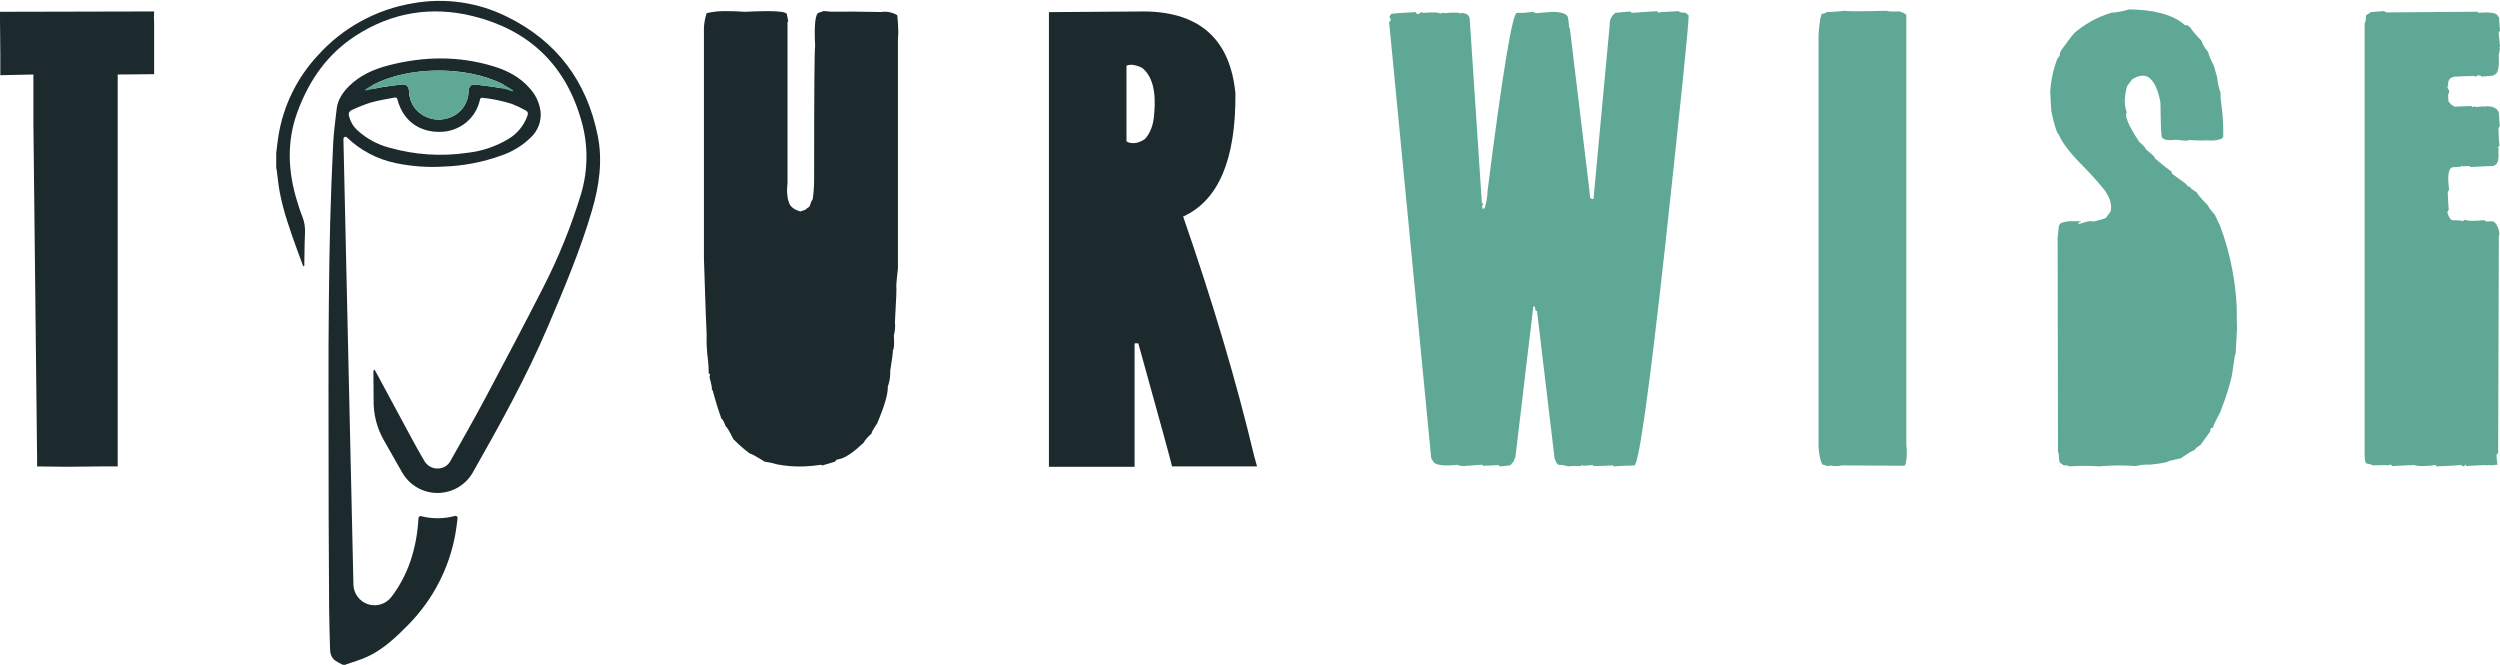
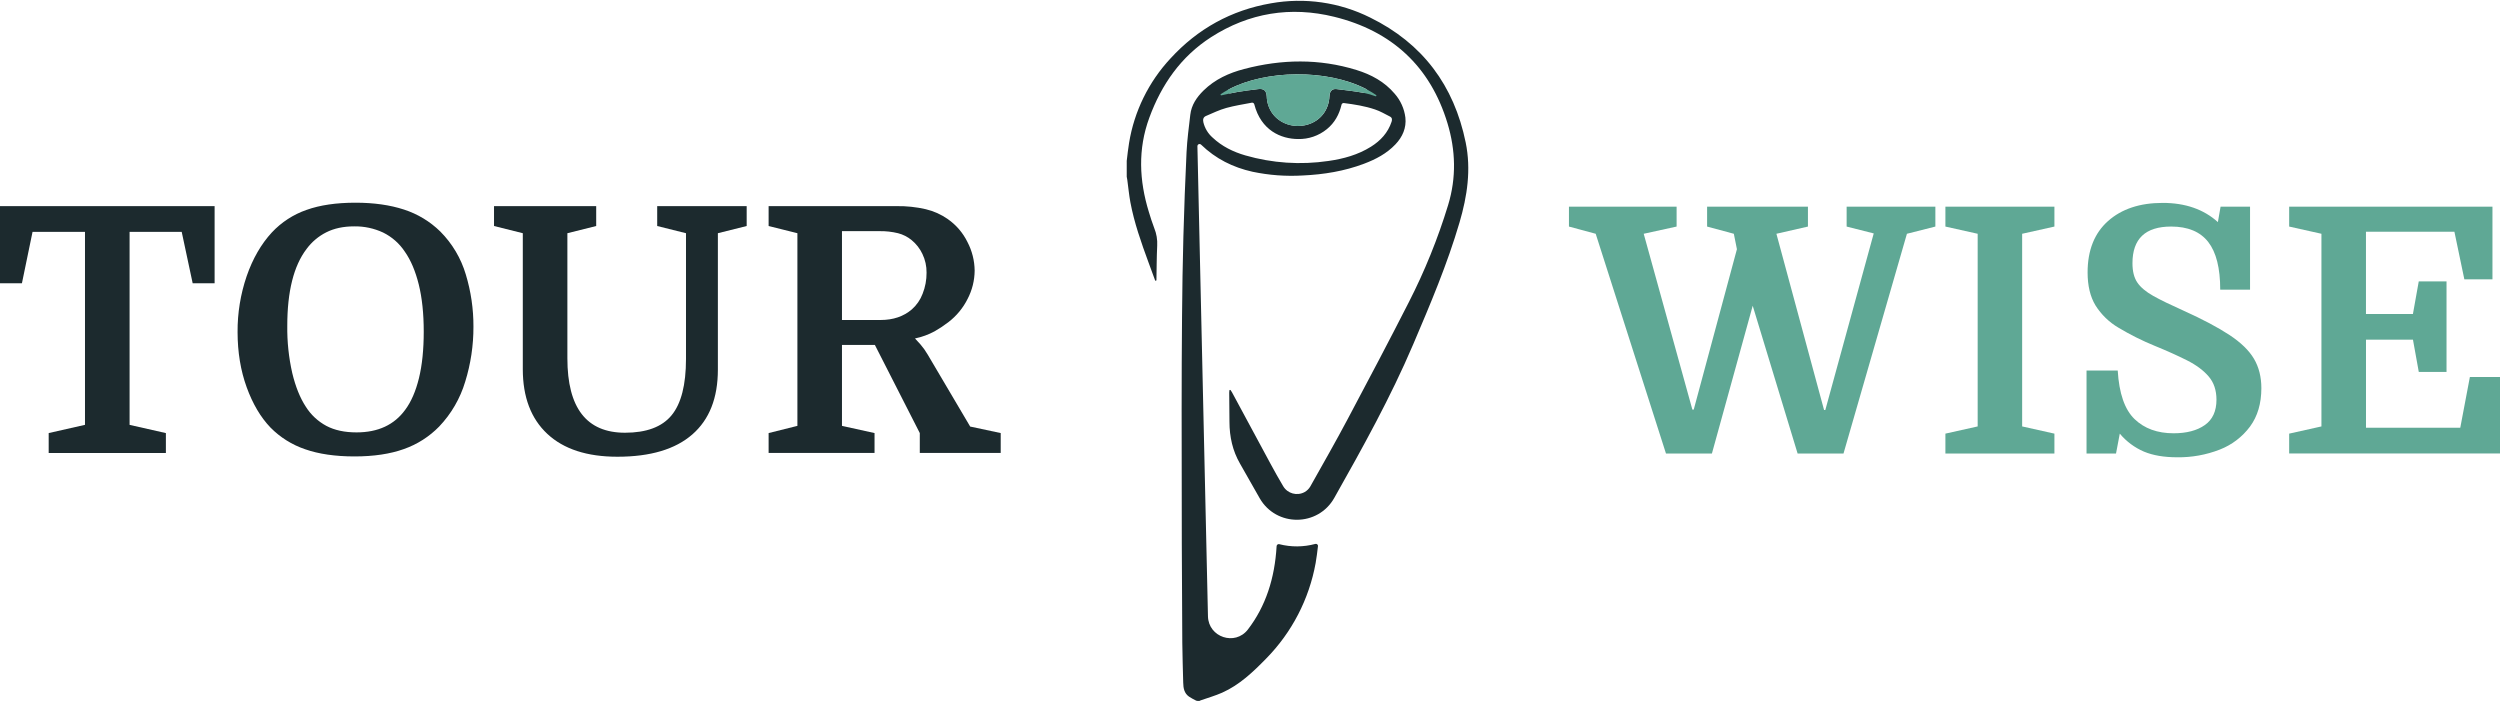
- <svg xmlns="http://www.w3.org/2000/svg" id="Calque_1" data-name="Calque 1" viewBox="0 0 1000 265.9">
-   <path d="M358.91,6.07a63.63,63.63,0,0,1,.4,6.74,24.67,24.67,0,0,1-.13,2.7v91.87c-.27,2.16-.5,4.41-.67,6.75.17.81,0,5.71-.54,14.7a13.92,13.92,0,0,1-.41,5.26q.27,5.67-.4,5.94.13.94-1.08,8.36a16,16,0,0,1-.95,6.21q.14,4.46-4.31,14.84-2.29,3.38-2.16,3.91c-1.89,1.8-2.93,3-3.11,3.64q-5.66,5.4-9.17,6.48l-1.75.41-.68.8-5,1.49a.42.42,0,0,1-.4-.27,67.72,67.72,0,0,1-7,.67,48,48,0,0,1-10.66-.81,28.62,28.62,0,0,0-5-1.08q-5.4-3.36-5.94-3.23a59.16,59.16,0,0,1-6.61-5.8c-1.71-3.42-2.69-5.08-3-5-.81-2.15-1.4-3.19-1.76-3.1-1.26-3.59-2.11-6.25-2.56-8l-.95-3.37-.4-.41c.27-.08,0-1.66-.81-4.72a2,2,0,0,1,.14-1.21c-.1-.36-.27-.49-.54-.41a36.58,36.58,0,0,0-.27-5.39,65.45,65.45,0,0,1-.54-10.53q-.13-.53-1.08-30.08V11.06a23,23,0,0,1,1.08-5.8,31.76,31.76,0,0,1,8.23-.81q3.09,0,7,.27,5.4-.27,9.18-.27c4.85,0,7.42.4,7.68,1.21l.54,2.83a.24.24,0,0,1-.27.27V73.38a19.46,19.46,0,0,0,.14,6.21l.4,1.35q.81,2.57,4.59,3.64l2-.67a7.63,7.63,0,0,1,1.62-1.22c.63-1.89,1.08-2.87,1.35-3a59.86,59.86,0,0,0,.54-8.64q0-51.4.41-52.61-.67-12.82,1.48-13.36l2-.67,2.84.27q8.49-.13,20.1.13a9,9,0,0,1,1.48-.13A9.93,9.93,0,0,1,358.91,6.07Z" fill="#1c2a2e" />
-   <path d="M419.57,4.85l38.85-.27q32.64.68,35.75,32.78v.14q.27,39.53-20.91,49.11,17.94,51.8,28.33,95.51l1.22,4.45h-34q-.13-1.22-13.49-49.24h-1.49v49.38H419.57V4.85Zm31.7,52.08c2.16.72,4.4.27,6.74-1.35h0q3.24-3.64,3.65-9.85Q463,32,456.8,27.11q-4.05-1.89-6.21-.81V56.52Z" fill="#1c2a2e" />
-   <path d="M555.64,8.76c.27,0,.49-.27.67-.81V7.68a3,3,0,0,0-.54-.81c.36-.89.68-1.34.94-1.34l1.08-.14q2.7-.27,8.5-.54,0,.68,1.08.81l1.35-.94c.09.36.27.49.54.4h.81q5-.41,5.94.27l.81-.13c.18,0,.22-.09.13-.27a2.07,2.07,0,0,0,.81.27q6.48-.54,6.48.27a.44.44,0,0,0,.27-.41c2.15.18,3.28,1,3.37,2.43l4.86,73.52.67.81a.48.48,0,0,0-.54.54L593,83.5l.8-.13a23.82,23.82,0,0,0,1.22-7q9-70.95,11.74-71.23h2.69l3.92-.4.94.54,5-.41c.18-.09.27,0,.27.14a.24.24,0,0,0,.27-.27q7.15-.13,7.42,2.56l.41,3.78a.24.24,0,0,0,.27.27l7.82,64.89.27,2.7c0,.27.27.49.81.67h.54l6.48-69.48a5.59,5.59,0,0,1,2.29-5l5.8-.54.81.54q8.37-.54,10.12-.67a.63.63,0,0,0,.67.54l.81-.14,7.15-.4c0,.36.9.58,2.7.67l1.22,1V6.6q0,5.53-9.31,91.2-9.72,88.11-12.42,88.37c-3.86.09-6.61.22-8.22.4-.1-.35-.41-.49-1-.4q-1.75.14-7.15.27c0-.36-.18-.49-.54-.41l-3,.27a2.27,2.27,0,0,1-1.08-.27l-.54.41a31.71,31.71,0,0,0-4.18,0l-.54.13a15.24,15.24,0,0,0-4.18-.67c-.36-.18-.86-1-1.48-2.56v-.27l-7-58.69c-.36,0-.59-.13-.67-.4l-.14-1.35h-.67l-7.15,60.17-.81,1.88c-.81,1-1.31,1.49-1.49,1.49l-3.77.4-.81-.54c-3.33.19-5.4.27-6.21.27,0-.35-.18-.49-.54-.4l-5.53.4c-.18.09-.27,0-.27-.13a.24.24,0,0,0-.27.27q-3,0-3.51-.54l-.81.13c-1.26.09-2.34.14-3.24.14-3.68,0-5.62-.68-5.8-2-.27,0-.49-.45-.67-1.35Z" fill="#5fa895" />
-   <path d="M761.59,5.26l.94.67v172a23.7,23.7,0,0,1-.13,6.88c.09.09-.09.59-.54,1.48l-25-.13a11.07,11.07,0,0,1-4.86,0,.9.9,0,0,1-.67.27,5.11,5.11,0,0,1-1.89-.54c-.18.09-.32.09-.4,0q-1.1-1.35-1.62-6.88V13.89c.35-5.13.85-8,1.48-8.5.18.27.9.05,2.16-.67q.4.27,7-.41,1.35.41,16.73,0,.27.41,5.13.27Z" fill="#5fa895" />
-   <path d="M824.67,19.83,829,14a.18.18,0,0,1,.27,0c.18-.17.18-.31,0-.4a41.05,41.05,0,0,1,15.24-8.5,30.49,30.49,0,0,0,7.15-1.35Q865.83,4,872.56,8.9l1.49,1.21H875l1.22,1q.54,1.21,4.45,5.26.14,1.35,2.56,4.45a24.5,24.5,0,0,0,2.3,5.4L886.87,31A22.1,22.1,0,0,0,888.21,37a29,29,0,0,0,.41,5.26,81.22,81.22,0,0,1,.67,12.41l-.54.81a12,12,0,0,1-5.39.68,74.86,74.86,0,0,1-7.83-.14q-.4.54-5-.13-3.91.4-5-.27l-.81-.68q-.4-1.62-.54-13.89-1.35-7.56-4.59-10c-1.8-1.25-4-1-6.74.68l-2,2.7q-1.76,6.33-.13,10.52-1.49,2,5,11.87a9.27,9.27,0,0,1,2.83,3.1q3.24,2.43,3.51,3.51,3.65,3.1,6.07,4.86l.41.27.27.94,5.39,3.91,1.08,1.22a.27.27,0,0,0,.41-.14l.94,1.08L878.77,77q.13.81,4.59,5.39c-.18.19.67,1.35,2.56,3.51l2,4.18a101.7,101.7,0,0,1,5,17.81,110.9,110.9,0,0,1,1.75,14.44v.94l.13,8.37-.54,9.71c-.26.36-.63,2.34-1.07,5.93q-.54,5.81-5.13,17.68-2.83,5.26-2.83,6.07l-.81.27-.27.27v.94l-4,5.53a7.62,7.62,0,0,0-2.56,2.16c-.27-.18-2,.86-5.26,3.11l-4.73,1.08c-.45.53-3,1-7.69,1.48a19.37,19.37,0,0,0-5.66.54,88.37,88.37,0,0,0-14.57.13,87,87,0,0,0-11.88,0,4.72,4.72,0,0,0-2.29-.4L824,185.09c-.27-.27-.45-1.57-.54-3.91l-.27-.27L823.05,95l.54-4.86.81-.94a12.25,12.25,0,0,1,5.4-.68,8.83,8.83,0,0,1,2.29,0l.27.14-.4.4-.41-.27-.27.41.41.4c3-1.08,4.9-1.39,5.53-.94l3.64-.94,1.48-.54,1.89-2.57q.94-3.64-2.15-8.23a119,119,0,0,0-9.45-10.52l.14-.13c-.09-.18-.19-.18-.27,0q-7-7.16-9-11.88-1.08-.68-3-9.44l-.41-7.56a44.57,44.57,0,0,1,2.84-13.35l.94-1.22A3.94,3.94,0,0,1,824.67,19.83Z" fill="#5fa895" />
-   <path d="M999.6,6.87l.4,5.4-.54.81.54,5.53a.24.24,0,0,1-.27.27.24.24,0,0,0,.27.27,17.42,17.42,0,0,1-.54,3c.36,5-.32,7.65-2,7.82a.23.23,0,0,1-.27.27l-4.45.41-.81-.54-1.08.13-.81.54c-.09-.35-.27-.49-.54-.4q-5.4.13-7.42.27-3.1.27-2.84,3.64a.44.44,0,0,0-.27.41l.14.67.54.81V37l-.41.81.14,2.7a5.45,5.45,0,0,0,2.56,2.16q5.67-.27,6.61-.27l.41.54a.44.44,0,0,0,.27-.41l1.21.27,3-.27a.24.24,0,0,1,.27.27.24.24,0,0,0,.27-.27q4.46-.27,5.53,2.43l.41,5.53-.54.81c.08,3.33.22,5.71.4,7.15q-.54.14-.54.54v.27a.24.24,0,0,0,.27.27l-.13.54v1.08q.4,5-2.43,5.26c-3.15.09-5.8.23-8,.4h-.54l-.81-.4-2.7.13c-.09,0-.18-.08-.27-.27l-.4.41-3.51.27Q979,68,979.36,73.12l.27,2.83-.54.81q.13,4.45.4,6.88v.27l-.54.94.14.68c.63,1.71,1.3,2.56,2,2.56,2.34,0,3.69.13,4,.4l.67-.53h.54c.45.45,2.84.49,7.15.13h.27l.81.54,1.89-.14c1.17-.08,2.11.81,2.84,2.7.54,1.8.62,2.84.27,3.11l-.27,86.88-.68.81.14,1.89.27,2-3,.27-.41-.14H995v.27l-.54-.27c-4.5.19-7.15.32-8,.41a.48.48,0,0,0-.54-.54.62.62,0,0,1-.4.67h-.27a2.09,2.09,0,0,0-1.08-.54c-1.44.19-4.64.36-9.58.54-.09-.35-.27-.54-.54-.54l-1.89.27c-1.26.09-2.34.14-3.24.14a10.27,10.27,0,0,1-3.37-.41q-2.43.14-8.77.41-.14-.54-.54-.54l-.81.13a.24.24,0,0,0-.27.27l-.54-.27c-3.06.09-4.9.14-5.53.14q0-.27-2.7-.81l-.4-1.21-.14-1.62V9.17q.54-.13.54-3l2-1.35,5.26-.4.81.54,36.56-.27c.08.36.4.49.94.4,4.68-.36,7.1.18,7.29,1.62C999.5,6.65,999.6,6.7,999.6,6.87Z" fill="#5fa895" />
-   <g id="logo">
-     <path d="M110.49,56.86V.26a.26.26,0,0,1,.26-.26h129.5a.26.26,0,0,1,.26.26V265.64a.26.26,0,0,1-.26.26h-102a1.14,1.14,0,0,1,.28-.21c2.74-1,5.56-1.76,8.2-2.94,6.61-2.95,11.75-7.86,16.73-13A69,69,0,0,0,182.2,213.6c.43-2.29.65-4.63,1-7.17a.26.26,0,0,0-.33-.29,27,27,0,0,1-15.09.14.26.26,0,0,0-.33.23c-1,19.28-8.59,34.65-25.27,45.17a.26.26,0,0,1-.4-.22q-2.22-98.79-4.44-197.33a.26.26,0,0,1,.45-.19A39.58,39.58,0,0,0,158.24,65.2a71.66,71.66,0,0,0,19.11,1.41,75.48,75.48,0,0,0,23.18-4.44,31.13,31.13,0,0,0,11.91-7.34,12.47,12.47,0,0,0,3.79-10.16,16.84,16.84,0,0,0-4.1-9.09c-3.86-4.56-8.91-7.26-14.48-9-14.14-4.36-28.37-4.12-42.59-.38-5.75,1.51-11.07,3.93-15.41,8.17-2.61,2.56-4.6,5.49-5,9.21-.54,4.71-1.18,9.42-1.41,14.15-.53,10.66-.91,21.33-1.2,32-.27,10.11-.4,20.21-.5,30.32-.11,11.79-.14,23.58-.15,35.38q0,25.45.06,50.92.06,18.76.19,37.52c0,5,.23,10.07.35,15.1,0,2,.37,4,2.17,5.27a16.21,16.21,0,0,0,2,1.15.27.27,0,0,1-.12.5H110.75a.26.26,0,0,1-.26-.26V67c.08.43.17.87.23,1.3.38,2.81.63,5.65,1.15,8.43,1.47,7.8,4.11,15.25,6.83,22.68q1.27,3.46,2.56,6.93a.26.26,0,0,0,.5-.08h0c.09-4.34.07-8.69.28-13a15.51,15.51,0,0,0-1.12-6.74c-.81-2-1.44-4.05-2.07-6.1-3.66-11.92-4.19-23.8.18-35.71,4.64-12.64,12-23.19,23.41-30.55,14.43-9.29,30.21-11.82,46.75-7.74,21.73,5.36,36.39,18.73,42.94,40.38a52.31,52.31,0,0,1,.23,31,226.26,226.26,0,0,1-14.9,36.82c-7.54,14.81-15.31,29.52-23.11,44.19-4.61,8.66-9.47,17.19-14.28,25.75a5.79,5.79,0,0,1-2.12,2.08,6.06,6.06,0,0,1-8.16-2.24q-2.47-4.2-4.79-8.48c-4.89-9-9.73-18.06-14.6-27.09-.15-.28-.32-.54-.49-.81a.26.26,0,0,0-.48.09,4.25,4.25,0,0,0-.06.86c0,3.69.08,7.39.09,11.08a31.14,31.14,0,0,0,4,15.86c2.52,4.35,4.93,8.77,7.46,13.12a16.27,16.27,0,0,0,28.26-.15c10.75-19,21.37-38.15,30-58.31,6.47-15.19,12.91-30.37,17.57-46.24,2.91-9.93,4.43-20,2.32-30.27-4.42-21.63-16.35-37.63-36.21-47.38A60.44,60.44,0,0,0,165.19,1.3,65.67,65.67,0,0,0,127.1,22.2a61.56,61.56,0,0,0-15.7,32c-.15.9-.28,1.8-.39,2.71A.26.26,0,0,1,110.49,56.86Z" fill="none" />
-     <path id="note" d="M137.24,265.9a1,1,0,0,1-.4-.1,27.89,27.89,0,0,1-2.71-1.55C132.33,263,132,261,132,259c-.12-5-.31-10.06-.35-15.1q-.15-18.75-.19-37.52-.06-25.46-.06-50.92c0-11.8,0-23.59.15-35.38.1-10.11.23-20.21.5-30.32.29-10.66.67-21.33,1.2-32,.23-4.73.87-9.44,1.41-14.15.43-3.72,2.42-6.65,5-9.21,4.34-4.24,9.66-6.66,15.41-8.17,14.22-3.74,28.45-4,42.59.38,5.57,1.72,10.62,4.42,14.48,9a16.84,16.84,0,0,1,4.1,9.09,12.47,12.47,0,0,1-3.79,10.16,31.13,31.13,0,0,1-11.91,7.34,75.48,75.48,0,0,1-23.18,4.44,71.66,71.66,0,0,1-19.11-1.41,39.66,39.66,0,0,1-19.49-10.28.82.82,0,0,0-1.39.6q2,89.19,4,178.3a8.46,8.46,0,0,0,15.13,5c6.76-8.8,10.2-19.42,10.9-31.64a.83.83,0,0,1,1-.75,26.7,26.7,0,0,0,13.63-.09.82.82,0,0,1,1,.89c-.28,2.23-.5,4.31-.88,6.35a69,69,0,0,1-18.74,36.19c-5,5.1-10.12,10-16.73,13-2.64,1.18-5.46,2-8.2,2.94a.24.24,0,0,0-.11.06.78.78,0,0,1-.47.15ZM158.91,39.58A.81.81,0,0,0,158,39c-3.26.62-6.5,1.12-9.64,2a60.18,60.18,0,0,0-7.74,3.07,1.83,1.83,0,0,0-1,2.35,11.18,11.18,0,0,0,3.52,5.85A30,30,0,0,0,155.51,59a74.38,74.38,0,0,0,31.54,2.11,40.49,40.49,0,0,0,16.13-5.41A17.63,17.63,0,0,0,211,46.23c.29-.88.19-1.57-.62-2a43.8,43.8,0,0,0-5.67-2.69,59.56,59.56,0,0,0-11.8-2.43.83.83,0,0,0-.9.62A16.17,16.17,0,0,1,186.45,49a16.74,16.74,0,0,1-10.94,3.75C169,52.73,161.47,49.52,158.91,39.58Zm-9.65-5.66a.82.82,0,0,0,.57,1.52c.93-.2,1.87-.38,2.81-.55,2.55-.44,5.14-.71,7.7-1.06,2.17-.29,3.19.6,3.28,2.8a11.66,11.66,0,0,0,2.06,6.27,12.2,12.2,0,0,0,13.43,4.39,11.35,11.35,0,0,0,8.32-10.79c.08-1.86,1-2.88,2.67-2.68,3.54.42,7.09.84,10.59,1.48h.06a.82.82,0,0,0,.53-1.53C186.37,26.13,163.2,26.58,149.26,33.92Z" fill="#1c2a2e" />
-     <path id="pin" d="M110.49,61.19v0c.3-2.32.52-4.66.91-7a61.56,61.56,0,0,1,15.7-32A65.67,65.67,0,0,1,165.19,1.3a60.44,60.44,0,0,1,37.66,5.41c19.86,9.75,31.79,25.75,36.21,47.38,2.11,10.3.59,20.34-2.32,30.27-4.66,15.87-11.1,31.05-17.57,46.24-8.59,20.16-19.21,39.27-30,58.31a16.27,16.27,0,0,1-28.26.15c-2.53-4.35-4.94-8.77-7.46-13.12a31.14,31.14,0,0,1-4-15.86c0-3.69-.06-7.39-.09-11.08a4.25,4.25,0,0,1,.06-.86.26.26,0,0,1,.48-.09c.17.27.34.53.49.81,4.87,9,9.71,18.07,14.6,27.09q2.31,4.29,4.79,8.48a6.06,6.06,0,0,0,8.16,2.24,5.79,5.79,0,0,0,2.12-2.08c4.81-8.56,9.67-17.09,14.28-25.75,7.8-14.67,15.57-29.38,23.11-44.19a226.26,226.26,0,0,0,14.9-36.82,52.31,52.31,0,0,0-.23-31c-6.55-21.65-21.21-35-42.94-40.38-16.54-4.08-32.32-1.55-46.75,7.74C131,21.51,123.67,32.06,119,44.7c-4.37,11.91-3.84,23.79-.18,35.71.63,2,1.26,4.12,2.07,6.1A15.51,15.51,0,0,1,122,93.25c-.21,4.33-.19,8.68-.28,13h0a.26.26,0,0,1-.5.08q-1.29-3.47-2.56-6.93C116,92,113.34,84.55,111.87,76.75c-.52-2.78-.77-5.62-1.15-8.43-.06-.43-.15-.85-.23-1.27V61.19Z" fill="#1c2a2e" />
-     <path id="eye-down" d="M158.49,38.88a.27.27,0,0,1,.3.2c2.43,10.34,10.14,13.65,16.72,13.71A16.74,16.74,0,0,0,186.45,49a16.4,16.4,0,0,0,5.67-9.76.26.26,0,0,1,.29-.2,61.54,61.54,0,0,1,12.3,2.49,43.8,43.8,0,0,1,5.67,2.69c.81.4.91,1.09.62,2a17.63,17.63,0,0,1-7.82,9.46,40.49,40.49,0,0,1-16.13,5.41A74.38,74.38,0,0,1,155.51,59a30,30,0,0,1-12.38-6.74,11.18,11.18,0,0,1-3.52-5.85,1.83,1.83,0,0,1,1-2.35A60.18,60.18,0,0,1,148.32,41C151.63,40.06,155.05,39.56,158.49,38.88Z" fill="none" />
-     <path id="eye-up" d="M146.23,35.72c14.51-9.79,43.43-10.31,58.92.36a.26.26,0,0,1-.24.46,30.11,30.11,0,0,0-4.22-1.24c-3.5-.64-7.05-1.06-10.59-1.48-1.67-.2-2.59.82-2.67,2.68a11.35,11.35,0,0,1-8.32,10.79,12.2,12.2,0,0,1-13.43-4.39,11.66,11.66,0,0,1-2.06-6.27c-.09-2.2-1.11-3.09-3.28-2.8-2.56.35-5.15.62-7.7,1.06-2.08.36-4.14.85-6.2,1.31A.27.27,0,0,1,146.23,35.72Z" fill="#5fa895" />
+ <svg xmlns="http://www.w3.org/2000/svg" id="Calque_1" data-name="Calque 1" viewBox="0 0 1859.41 521.56">
+   <g id="Calque_2" data-name="Calque 2">
+     <g id="Calque_1-2" data-name="Calque 1-2">
+       <path d="M838,111.44V.51a.51.51,0,0,1,.52-.51h253.94a.51.51,0,0,1,.52.51V520.84s-.29.51-.57.44h-200c.17-.09.36-.23.56-.33,5.39-1.91,10.9-3.45,16.08-5.76,13-5.78,23-15.43,32.8-25.43a134.52,134.52,0,0,0,36.76-71c.85-4.5,1.28-9.08,1.93-14.07a.52.52,0,0,0-.44-.58.5.5,0,0,0-.21,0,52.88,52.88,0,0,1-29.6.26.49.49,0,0,0-.62.35.43.43,0,0,0,0,.11c-1.87,37.81-16.85,67.95-49.56,88.57a.52.52,0,0,1-.71-.16.5.5,0,0,1-.08-.26q-4.35-193.73-8.69-387a.51.51,0,0,1,.5-.52.55.55,0,0,1,.38.16c11.26,11.68,24.75,18.64,40.14,22.07A141,141,0,0,0,969,130.54c15.56-.74,30.81-3.19,45.46-8.72,8.7-3.28,16.82-7.53,23.35-14.38,5.32-5.58,8.24-12.27,7.44-19.92a33.08,33.08,0,0,0-8-17.81c-7.57-8.95-17.47-14.25-28.4-17.62-27.73-8.55-55.63-8.08-83.51-.74-11.27,3-21.72,7.7-30.21,16-5.13,5-9,10.77-9.87,18.06-1.07,9.23-2.32,18.48-2.78,27.76q-1.56,31.35-2.35,62.73c-.53,19.81-.79,39.63-1,59.45q-.31,34.68-.29,69.37,0,49.93.12,99.87.09,36.78.36,73.57c.08,9.87.46,19.74.69,29.6.09,4,.72,7.84,4.25,10.35a34.06,34.06,0,0,0,3.87,2.27.5.5,0,0,1,.21.69c-.08.17-.26.27-.45.47H838.43c-.28-.19-.51-.42-.46-.71h0V131.36c.1.85.28,1.7.39,2.55.75,5.51,1.26,11.07,2.28,16.53,2.87,15.3,8.05,29.91,13.39,44.48q2.49,6.79,5,13.6a.51.51,0,0,0,1-.16h0c.17-8.52.15-17,.57-25.55a30.34,30.34,0,0,0-2.21-13.21c-1.59-3.89-2.81-7.93-4-12-7.18-23.37-8.22-46.68.35-70,9.09-24.79,23.51-45.49,45.89-59.91,28.29-18.25,59.24-23.2,91.68-15.2,42.61,10.5,71.36,36.71,84.21,79.17,6.08,20.11,6.7,40.4.46,60.88a443.75,443.75,0,0,1-29.23,72.2c-14.8,29.05-30,57.88-45.33,86.66-9,17-18.56,33.71-28,50.49a11.18,11.18,0,0,1-4.15,4.07,11.89,11.89,0,0,1-16-4.39q-4.86-8.22-9.39-16.62-14.37-26.54-28.63-53.13c-.29-.54-.63-1.07-1-1.58a.52.52,0,0,0-.71-.16.55.55,0,0,0-.22.32,7.46,7.46,0,0,0-.13,1.7c.06,7.25.16,14.5.19,21.74,0,11,2.31,21.45,7.89,31.09,4.94,8.54,9.68,17.19,14.62,25.73,12.38,21.37,43.29,21.22,55.43-.28,21.06-37.35,41.9-74.83,58.75-114.37,12.69-29.77,25.32-59.54,34.44-90.65,5.7-19.5,8.69-39.19,4.56-59.38-8.68-42.43-32.07-73.79-71-92.91A118.46,118.46,0,0,0,945.19,2.48c-29.52,5.11-54.46,18.9-74.69,41a120.62,120.62,0,0,0-30.8,62.73c-.28,1.76-.54,3.53-.76,5.3a.52.52,0,0,1-.59.43C838.11,111.9,838,111.44,838,111.44Z" fill="none" />
+       <path id="note" d="M890.37,521.29a1.62,1.62,0,0,1-.77-.21,50.59,50.59,0,0,1-5.32-3c-3.54-2.51-4.17-6.33-4.25-10.35-.22-9.86-.6-19.73-.68-29.59q-.29-36.8-.37-73.58-.12-49.93-.12-99.87,0-34.68.3-69.37c.18-19.83.44-39.64,1-59.45q.86-31.38,2.35-62.74c.46-9.27,1.7-18.52,2.78-27.76.85-7.3,4.74-13,9.87-18.06,8.49-8.32,18.94-13.06,30.21-16,27.88-7.33,55.78-7.81,83.51.74,10.93,3.38,20.83,8.68,28.4,17.62a33,33,0,0,1,8,17.81c.82,7.65-2.11,14.34-7.44,19.93-6.51,6.85-14.65,11.1-23.35,14.38-14.65,5.53-29.89,8-45.46,8.72a140.57,140.57,0,0,1-37.46-2.77c-14.54-3.24-27.37-9.62-38.25-20.16a1.6,1.6,0,0,0-2.27,0,1.62,1.62,0,0,0-.46,1.16q3.93,174.9,7.85,349.65c.36,15.6,20.17,22.2,29.68,9.83,13.26-17.24,20-38.08,21.38-62a1.6,1.6,0,0,1,1.69-1.52,1.54,1.54,0,0,1,.31.05,52.63,52.63,0,0,0,26.75-.19,1.61,1.61,0,0,1,2,1.15,1.58,1.58,0,0,1,0,.61c-.54,4.36-1,8.43-1.72,12.44a135.78,135.78,0,0,1-36.75,71c-9.76,10-19.84,19.65-32.8,25.43-5.19,2.31-10.72,3.85-16.09,5.75l-.21.12a1.56,1.56,0,0,1-.91.29ZM932.88,77.55A1.62,1.62,0,0,0,931,76.38c-6.4,1.23-12.74,2.2-18.9,3.9-5.22,1.45-10.2,3.87-15.19,6-1.9.82-2.37,2.49-1.9,4.61a21.9,21.9,0,0,0,6.9,11.46c6.94,6.52,15.24,10.59,24.28,13.22a145.85,145.85,0,0,0,61.87,4.15c11.16-1.59,21.94-4.54,31.63-10.61,7.15-4.48,12.6-10.38,15.32-18.56.57-1.7.37-3.07-1.21-3.87-3.66-1.85-7.26-4-11.12-5.27-7.45-2.52-15.2-3.76-23.14-4.76a1.6,1.6,0,0,0-1.76,1.22c-1.7,7.28-5.1,13.46-10.91,18.19a32.71,32.71,0,0,1-21.45,7.35C952.73,103.33,937.89,97,932.88,77.55ZM914,66.44a1.62,1.62,0,0,0,1.11,3c1.82-.39,3.68-.77,5.52-1.09,5-.87,10.07-1.42,15.11-2.08,4.25-.56,6.23,1.17,6.42,5.49a22.9,22.9,0,0,0,4,12.29c5.61,8,16.34,11.55,26.35,8.62,9.65-2.83,15.88-10.91,16.3-21.16.15-3.65,2-5.65,5.25-5.26,6.93.81,13.88,1.64,20.75,2.91l.12,0a1.61,1.61,0,0,0,1.05-3C986.71,51.17,941.29,52.06,914,66.44Z" fill="#1c2a2e" />
+       <path id="pin" d="M838,119.92v-.12c.58-4.54,1-9.09,1.78-13.6a120.68,120.68,0,0,1,30.79-62.73c20.24-22.09,45.18-35.88,74.7-41a118.47,118.47,0,0,1,73.86,10.61c38.93,19.12,62.32,50.48,71,92.91,4.13,20.19,1.15,39.88-4.56,59.36-9.12,31.12-21.75,60.89-34.44,90.66-16.85,39.54-37.68,77-58.76,114.35-12.14,21.51-43.06,21.66-55.42.28-4.95-8.53-9.68-17.19-14.63-25.73-5.58-9.63-7.85-20.06-7.89-31.09,0-7.24-.12-14.49-.18-21.74a7.45,7.45,0,0,1,.12-1.7A.52.52,0,0,1,915,290a.55.55,0,0,1,.32.22c.33.52.66,1,1,1.58l28.64,53.13q4.53,8.4,9.39,16.62a11.88,11.88,0,0,0,16,4.42,11.28,11.28,0,0,0,4.16-4.07c9.43-16.78,19-33.51,28-50.49,15.3-28.78,30.53-57.61,45.33-86.66a443.67,443.67,0,0,0,29.21-72.2c6.23-20.48,5.62-40.76-.46-60.88-12.84-42.46-41.59-68.67-84.2-79.17-32.44-8-63.4-3-91.68,15.18-22.38,14.42-36.81,35.13-45.9,59.91-8.57,23.34-7.53,46.64-.35,70,1.24,4,2.46,8.07,4,12a30.29,30.29,0,0,1,2.22,13.21c-.41,8.5-.39,17-.57,25.54h0a.51.51,0,0,1-.53.49.51.51,0,0,1-.46-.33q-2.51-6.8-5-13.6c-5.34-14.56-10.52-29.18-13.39-44.48-1-5.43-1.52-11-2.27-16.51-.11-.85-.28-1.66-.44-2.49V119.92Z" fill="#1c2a2e" />
+       <path id="eye-down" d="M932,76.18a.51.51,0,0,1,.59.39c4.77,20.26,19.89,26.75,32.79,26.87a32.68,32.68,0,0,0,21.46-7.35C993,91.16,996.37,84.65,998,77a.51.51,0,0,1,.56-.4c8.28,1,16.37,2.26,24.13,4.88,3.86,1.31,7.46,3.4,11.12,5.27,1.58.8,1.78,2.16,1.21,3.87-2.72,8.18-8.17,14.08-15.32,18.56-9.69,6.07-20.47,9-31.63,10.61a145.86,145.86,0,0,1-61.87-4.15c-9-2.63-17.34-6.71-24.28-13.22A22,22,0,0,1,895,90.92c-.47-2.12,0-3.79,1.9-4.61,5-2.16,10-4.58,15.2-6C918.59,78.49,925.29,77.51,932,76.18Z" fill="none" />
+       <path id="eye-up" d="M908,70c28.45-19.19,85.15-20.23,115.52.69a.52.52,0,0,1-.45.92,56,56,0,0,0-8.29-2.43c-6.87-1.27-13.82-2.1-20.76-2.91-3.28-.39-5.1,1.61-5.24,5.26-.42,10.25-6.65,18.34-16.31,21.16-10,2.93-20.74-.56-26.34-8.62a22.73,22.73,0,0,1-4-12.29c-.19-4.32-2.18-6.05-6.43-5.49-5,.68-10.1,1.21-15.1,2.08-4.08.71-8.12,1.66-12.17,2.55a.51.51,0,0,1-.61-.39A.52.52,0,0,1,908,70Z" fill="#5fa895" />
+     </g>
  </g>
-   <g id="text-t">
-     <path d="M0,4.72l61.65-.14a40.88,40.88,0,0,0,0,4.72V29.67q-9,.13-14.57.14V186.57H39.8l-13.09.14-11.87-.14v-3L13.36,49.37V29.81L.13,30.08V21.44L0,7.82Z" fill="#1c2a2e" />
-   </g>
+   <path d="M0,153.31H159.62v57.37H143.3l-8.16-38.25H96.38V316l27,6.12v14.79H36.21V322.1l27-6.12V172.43h-39l-7.9,38.25H0Z" fill="#1c2a2e" />
+   <path d="M352.13,243.06a136.31,136.31,0,0,1-6.12,40.8,82.87,82.87,0,0,1-19.38,33.4A68.39,68.39,0,0,1,300.37,334q-15.3,5.48-36.72,5.48t-36.72-5.35A65.76,65.76,0,0,1,201.18,318q-11-11.47-17.72-30t-6.76-40.92a126.33,126.33,0,0,1,6.76-41.69q6.75-19.5,18.74-32.51A64.07,64.07,0,0,1,228,156.11q15-5.36,36.46-5.35,20.4,0,36,5.1a68.83,68.83,0,0,1,27,16.32,75.88,75.88,0,0,1,19,32A131.87,131.87,0,0,1,352.13,243.06Zm-138.46-.76a150.29,150.29,0,0,0,3.7,35.18q3.69,15.3,10.07,25a40.9,40.9,0,0,0,15.3,14.28q9.18,4.85,22.44,4.84,24,0,36.21-16.82,6.63-8.92,10.2-23.46t3.57-34.68q0-20.15-3.7-35.06t-10.33-24.35a41.15,41.15,0,0,0-16.19-14.28,49.17,49.17,0,0,0-21.55-4.59q-12,0-20.78,4.46A41.34,41.34,0,0,0,228,185.18Q213.67,204,213.67,242.3Z" fill="#1c2a2e" />
+   <path d="M510.22,267V173.45L488.8,168.1V153.31h66.55V168.1l-21.42,5.35V274.93q0,31.62-19,48.19T459.22,339.7q-33.92,0-52.14-17t-18.24-48.06V173.45l-21.41-5.35V153.31h76V168.1L422,173.45v93.07q0,55.34,42.84,55.33,24,0,34.68-13T510.22,267Z" fill="#1c2a2e" />
+   <path d="M705.53,239.49a90.38,90.38,0,0,1-10.33,6.89,53,53,0,0,1-14.66,5.35q1.28,1.28,4.08,4.46a49.57,49.57,0,0,1,5.36,7.52l31.61,53.55,22.7,4.84v14.79H684.11V322.1l-33.4-65.53H626.23v60.18l24.22,5.35v14.79H571.67V322.1l21.41-5.35V173.45l-21.41-5.35V153.31H667a90.46,90.46,0,0,1,21.54,2.29A47.56,47.56,0,0,1,705,163,44.9,44.9,0,0,1,719.55,180a46.77,46.77,0,0,1,5.36,21.29,46.2,46.2,0,0,1-5.23,21A49.84,49.84,0,0,1,705.53,239.49ZM626.23,238H655q14,0,23.21-7.9a29.27,29.27,0,0,0,8-11.61,41.58,41.58,0,0,0,2.93-15.68,31.12,31.12,0,0,0-3.06-13.89A29.74,29.74,0,0,0,678,178.55a26.23,26.23,0,0,0-10.07-5.1,54.6,54.6,0,0,0-13.9-1.53H626.23Z" fill="#1c2a2e" />
+   <path d="M1357.61,304.93l36-131.32-20.15-5.1V153.72h66v14.79l-21.16,5.36-47.17,163.44H1337l-33.4-109.9-30.34,109.9h-34.17l-52.27-163.44-19.89-5.36V153.72H1247v14.79l-24.47,5.36,36.2,130.8h1l32.13-119.33-2.3-11.47-19.88-5.36V153.72h75v14.79l-23.46,5.36,35.45,131.06Z" fill="#5fa895" />
+   <path d="M1504,173.87V317.16l24,5.36v14.79h-81.08V322.52l24-5.36V173.87l-24-5.36V153.72h81.08v14.79Z" fill="#5fa895" />
+   <path d="M1619.22,340.11q-14.54,0-24.6-4.2a48.21,48.21,0,0,1-18-13.39l-2.8,14.79h-21.93V275.6h23.2q1.53,25.5,12.5,36.08t29.06,10.58q14.53,0,23.21-6.11t8.67-18.87q0-10.45-5.74-17.21t-16.06-12q-10.34-5.22-24.1-10.84a198.49,198.49,0,0,1-27-13.51,50,50,0,0,1-17.08-16.57q-5.86-9.69-5.87-24.48,0-24.74,15.18-38.25t40.66-13.51q25.24,0,41.06,14.28l2-11.48h21.92v61.71h-22.18q0-24-8.92-35.45t-27.54-11.47q-28.82,0-28.81,27.28c0,6,1.18,10.71,3.57,14.28s6.33,6.89,11.85,10,13,6.71,22.57,11q21.42,9.69,34.17,18.1t18.23,17.73q5.47,9.3,5.48,21.8,0,17.08-8.42,28.55A51.08,51.08,0,0,1,1651,334.38,84,84,0,0,1,1619.22,340.11Z" fill="#5fa895" />
+   <path d="M1819.64,276.62H1799l-4.33-24h-34.93v65.53h70.12l7.14-37.73h22.43v56.86H1702.6V322.52l24-5.36V173.87l-24-5.36V153.72h151.2v54.06h-20.9l-7.4-35.44h-65.78v61.19h34.93l4.33-24.22h20.66Z" fill="#5fa895" />
</svg>
